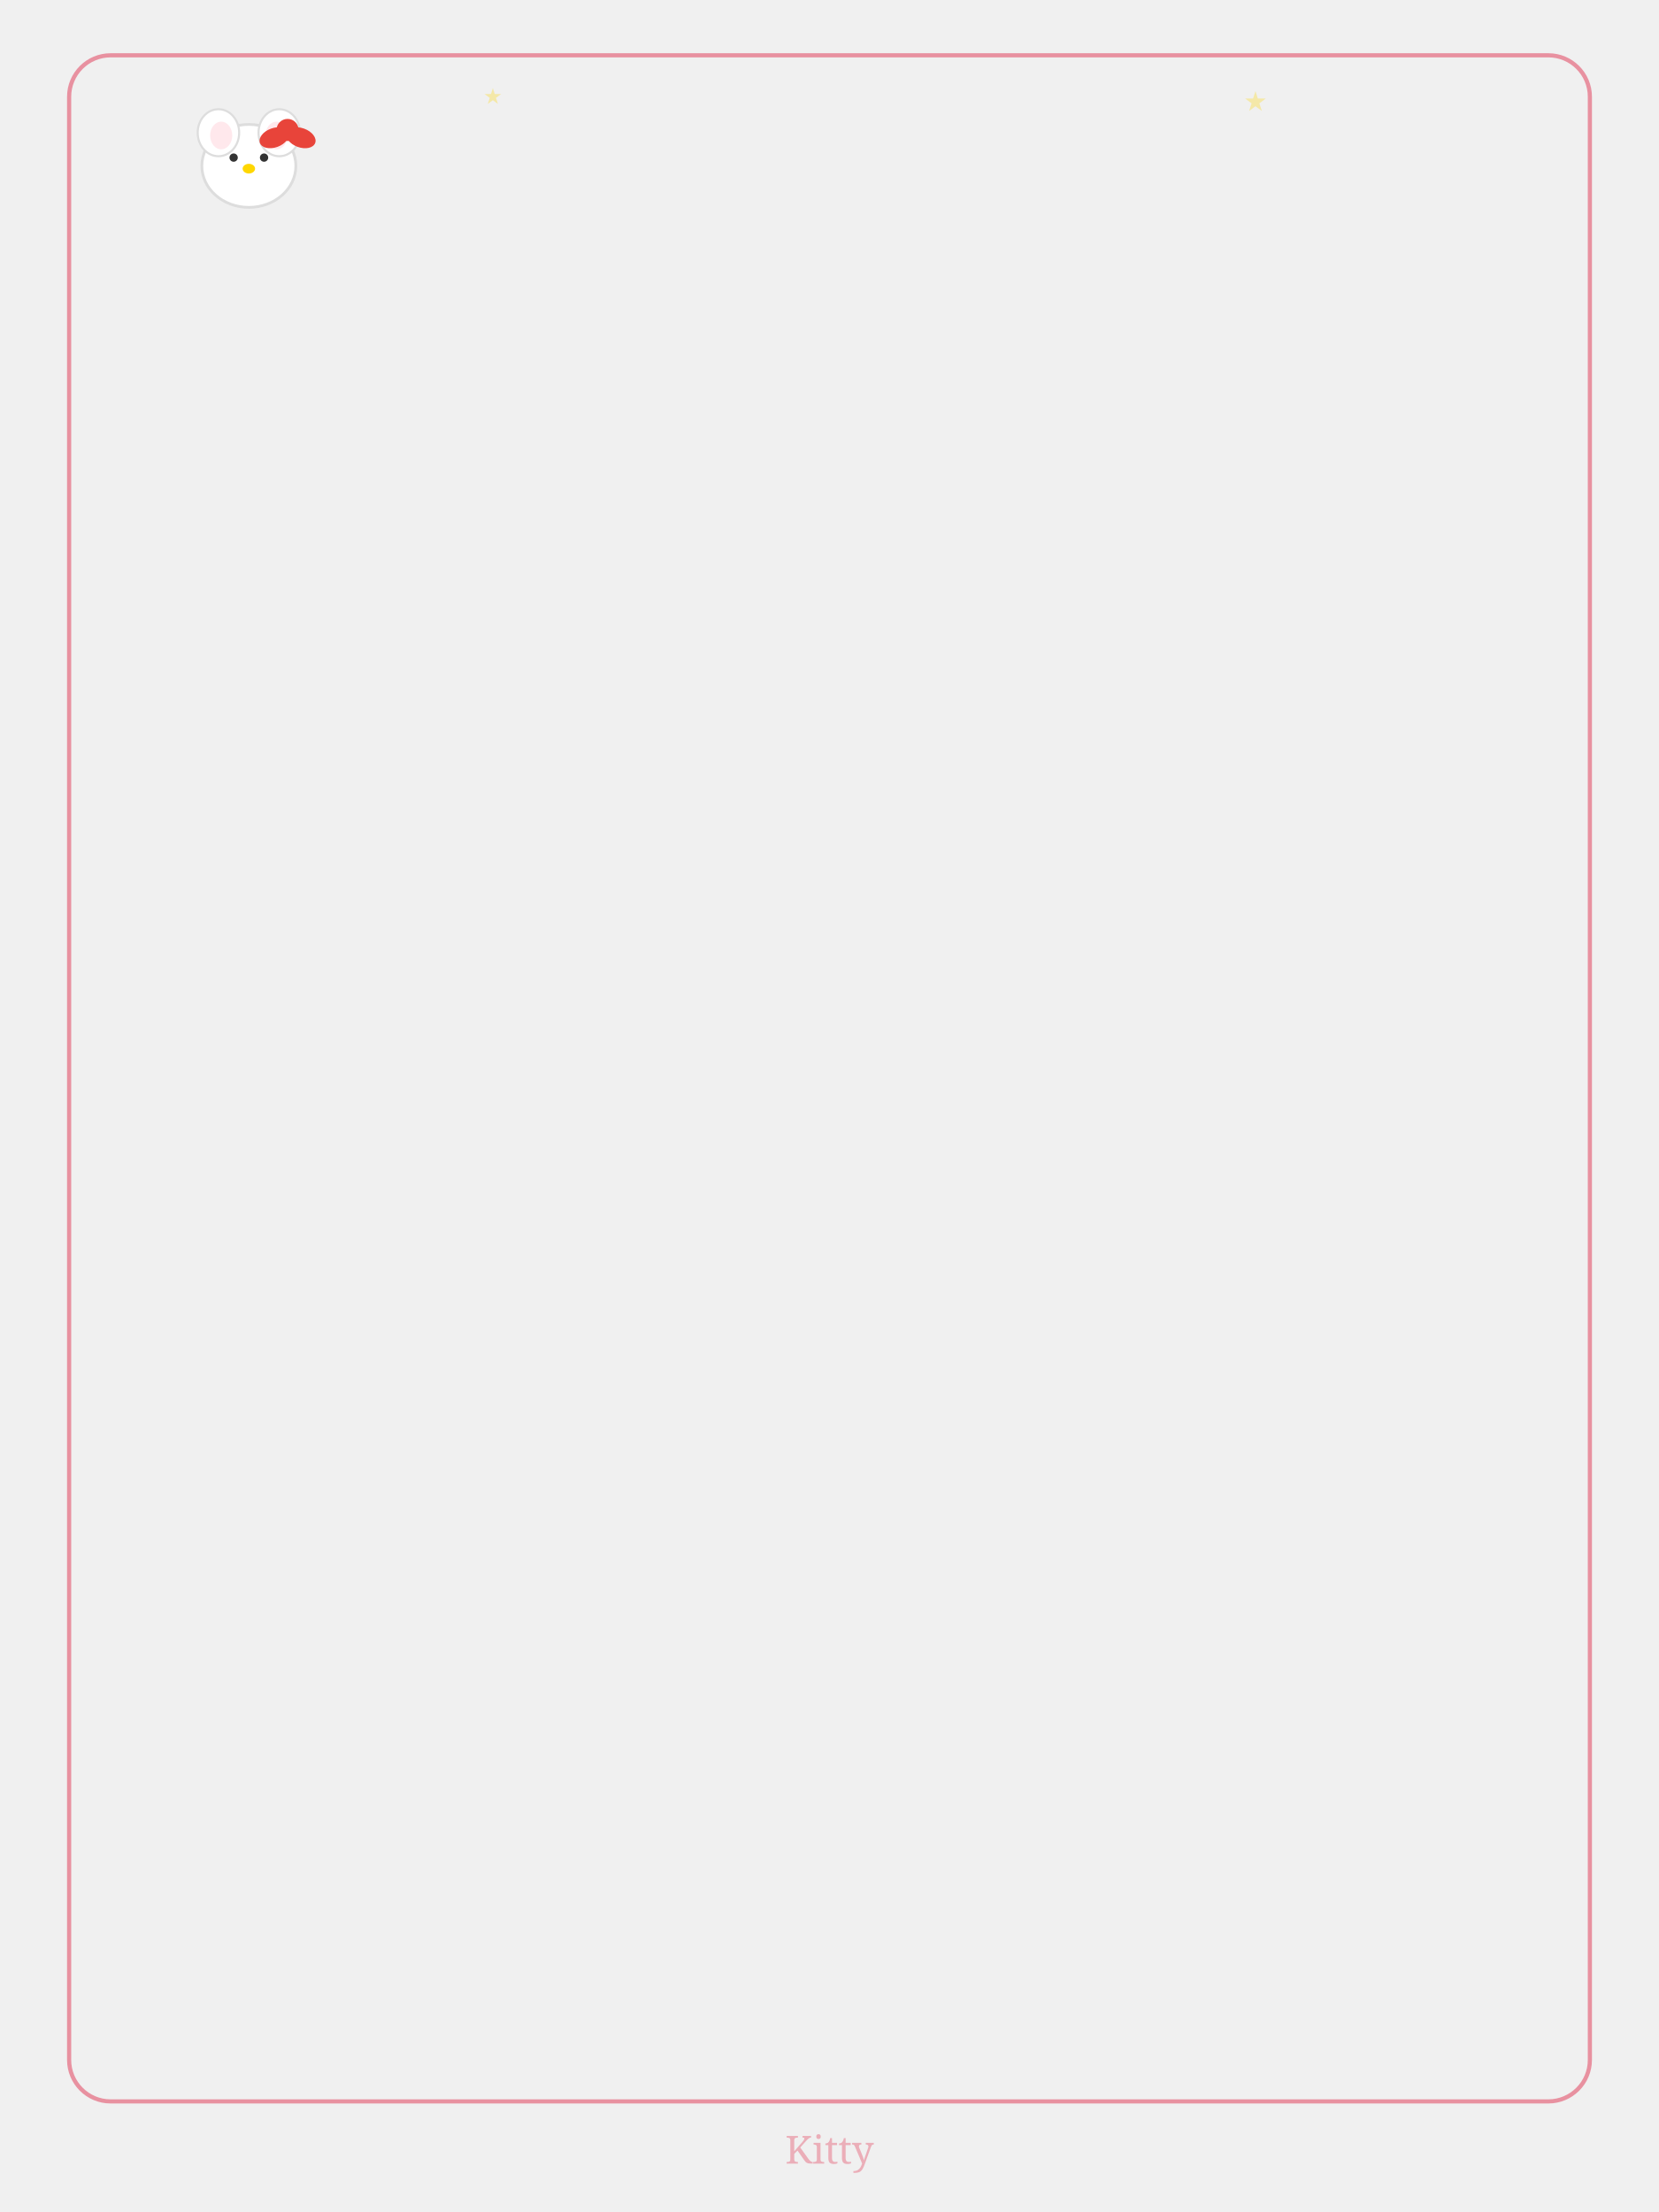
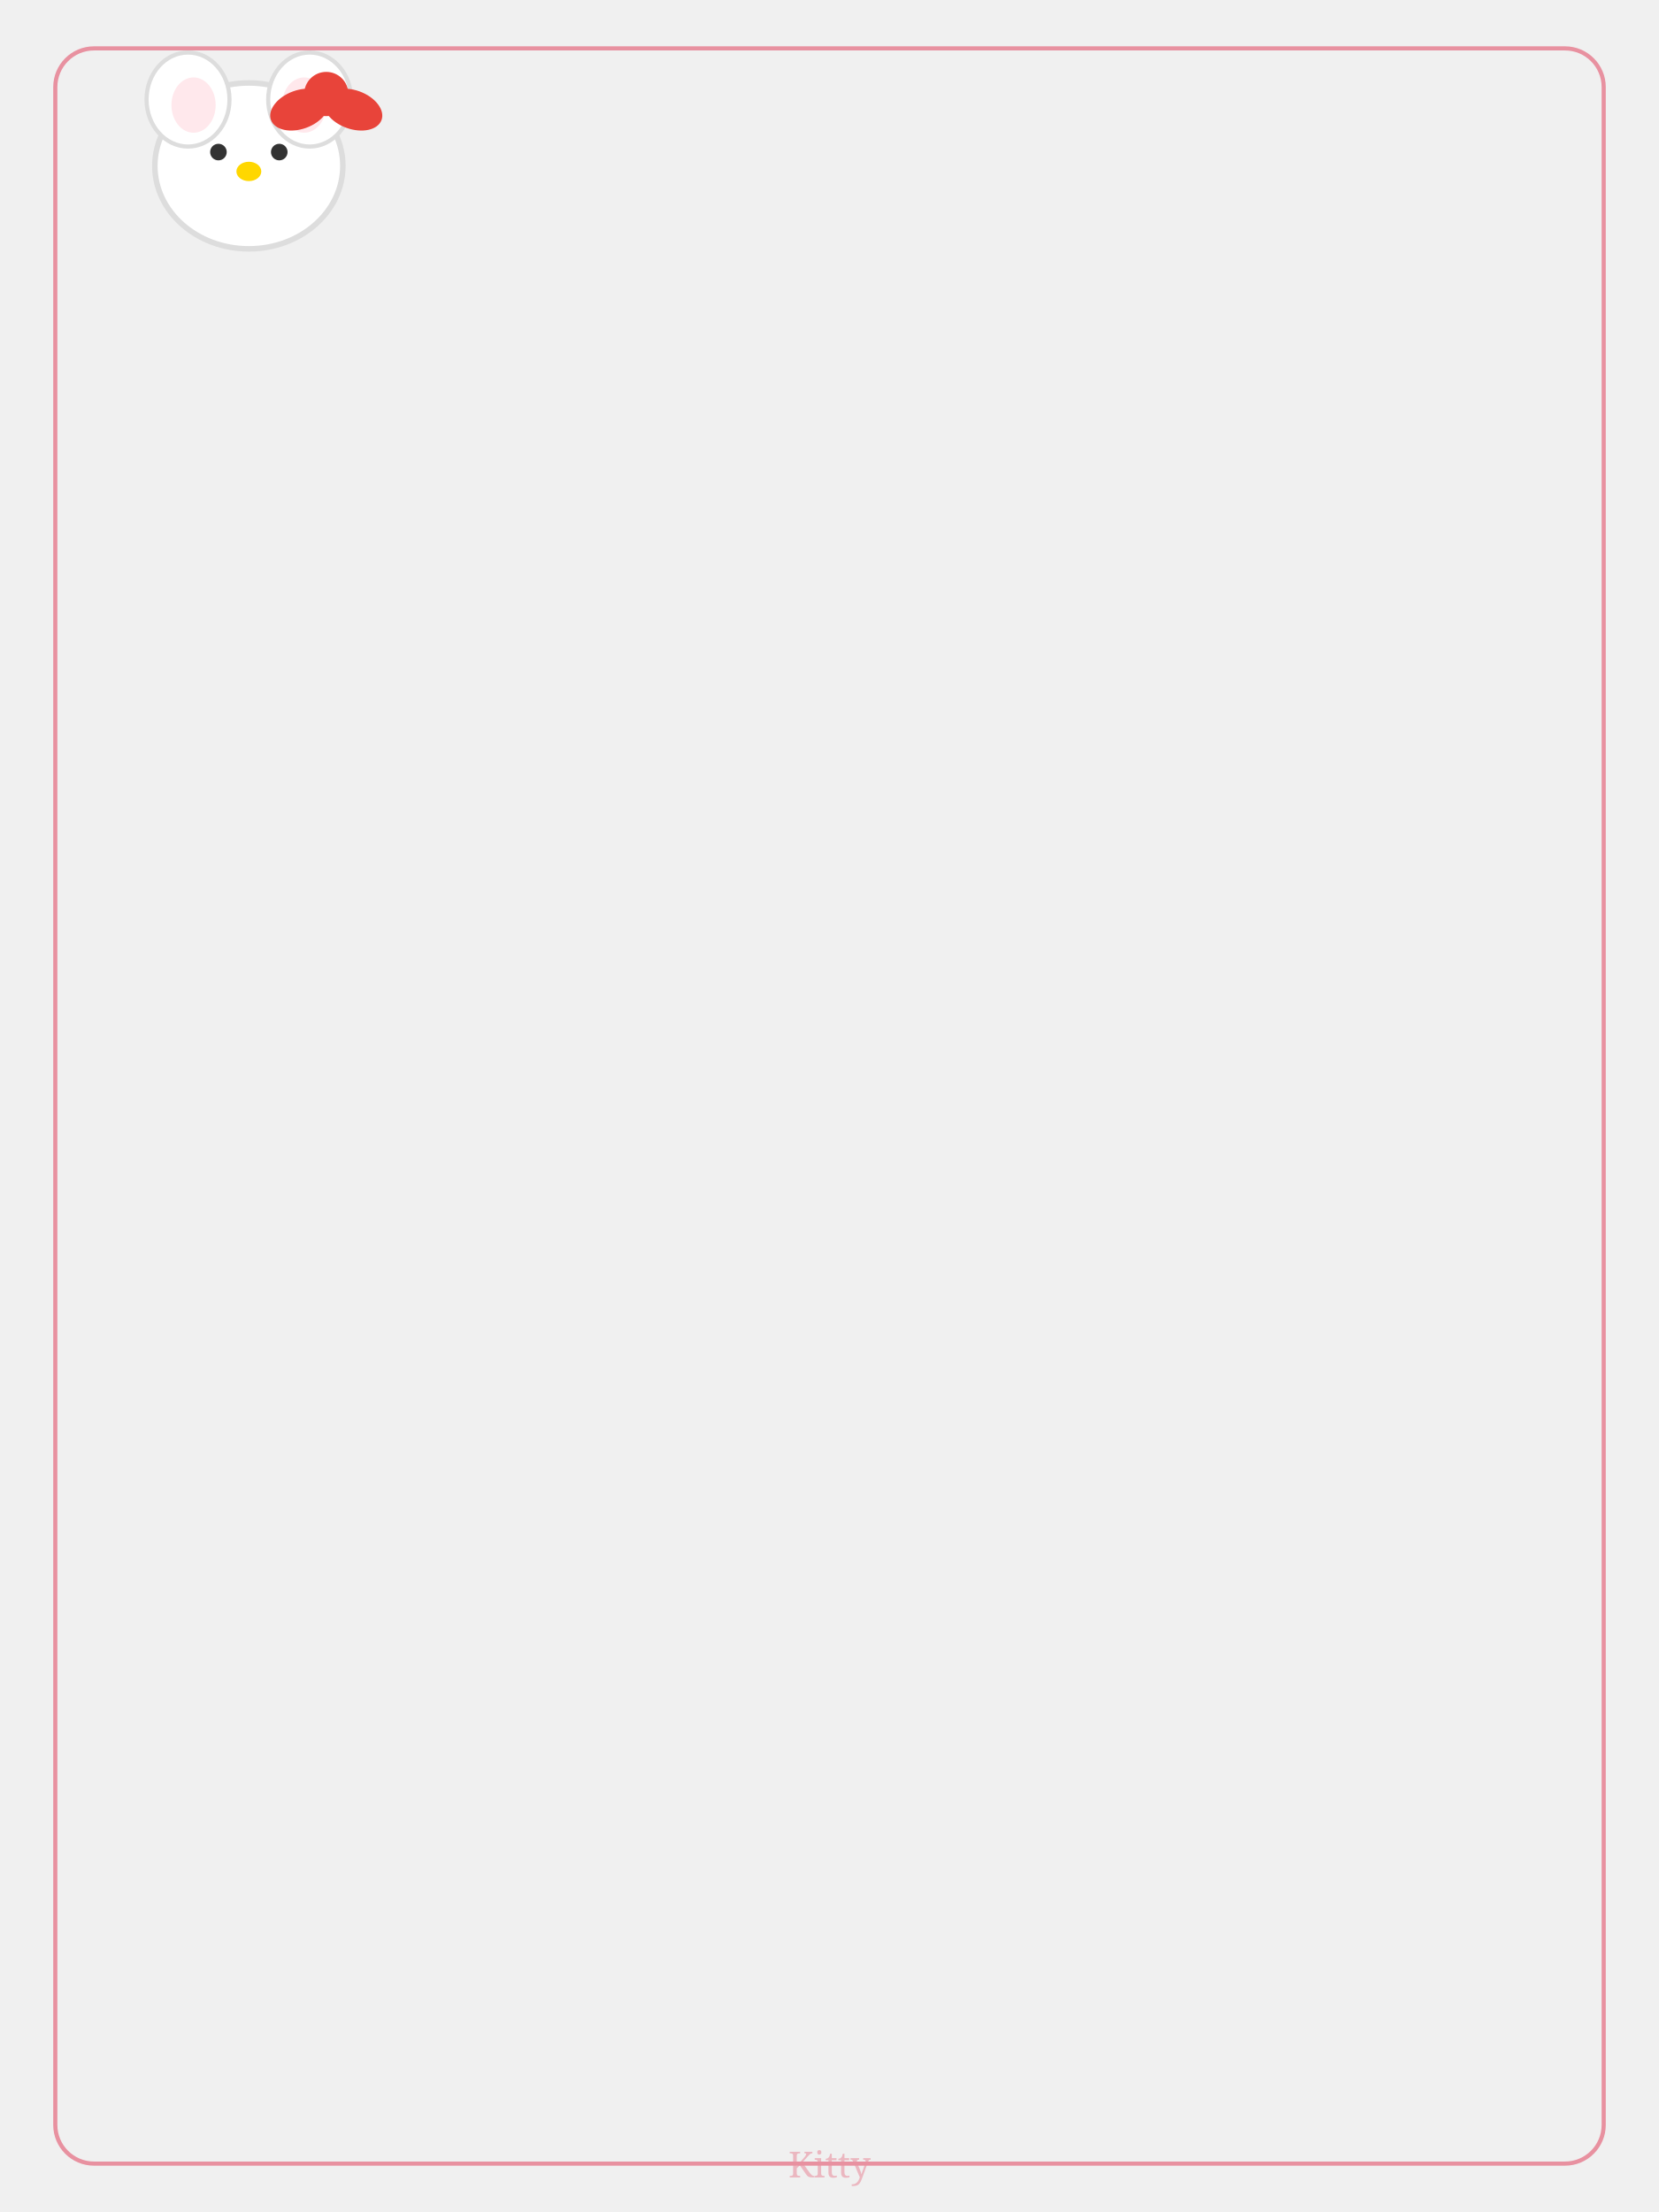
<svg xmlns="http://www.w3.org/2000/svg" viewBox="0 0 1200 1600">
-   <rect x="50" y="40" width="1100" height="1480" rx="30" fill="none" stroke="#E891A0" stroke-width="3" />
-   <g transform="translate(180,120)">
+   <rect x="40" y="35" width="1120" height="1530" rx="28" fill="none" stroke="#E891A0" stroke-width="3" />
+   <g transform="translate(180,120) scale(2)">
    <ellipse cx="0" cy="0" rx="34" ry="30" fill="#FFF" stroke="#DDD" stroke-width="2" />
    <ellipse cx="-22" cy="-24" rx="15" ry="17" fill="#FFF" stroke="#DDD" stroke-width="1.5" />
    <ellipse cx="22" cy="-24" rx="15" ry="17" fill="#FFF" stroke="#DDD" stroke-width="1.5" />
    <ellipse cx="-20" cy="-22" rx="8" ry="10" fill="#FFE8EC" />
    <ellipse cx="20" cy="-22" rx="8" ry="10" fill="#FFE8EC" />
-     <circle cx="-11" cy="-6" r="3" fill="#333" />
-     <circle cx="11" cy="-6" r="3" fill="#333" />
+     <circle cx="-11" cy="-5" r="3" fill="#333" />
+     <circle cx="11" cy="-5" r="3" fill="#333" />
    <ellipse cx="0" cy="2" rx="4.5" ry="3.5" fill="#FFD700" />
    <g transform="translate(28,-26)">
      <circle cx="0" cy="0" r="8" fill="#E8443A" />
      <ellipse cx="-11" cy="2" rx="11" ry="7" fill="#E8443A" transform="rotate(-20)" />
      <ellipse cx="11" cy="2" rx="11" ry="7" fill="#E8443A" transform="rotate(20)" />
    </g>
  </g>
-   <text x="900" y="80" font-size="20" fill="#FFD700" opacity="0.3">★</text>
-   <text x="350" y="75" font-size="16" fill="#FFD700" opacity="0.3">★</text>
-   <text x="600" y="1565" text-anchor="middle" font-size="28" fill="#E891A0" font-family="Georgia,serif" opacity="0.7">Kitty</text>
+   <text x="600" y="1575" text-anchor="middle" font-size="26" fill="#E891A0" font-family="Georgia,serif" opacity="0.6">Kitty</text>
</svg>
